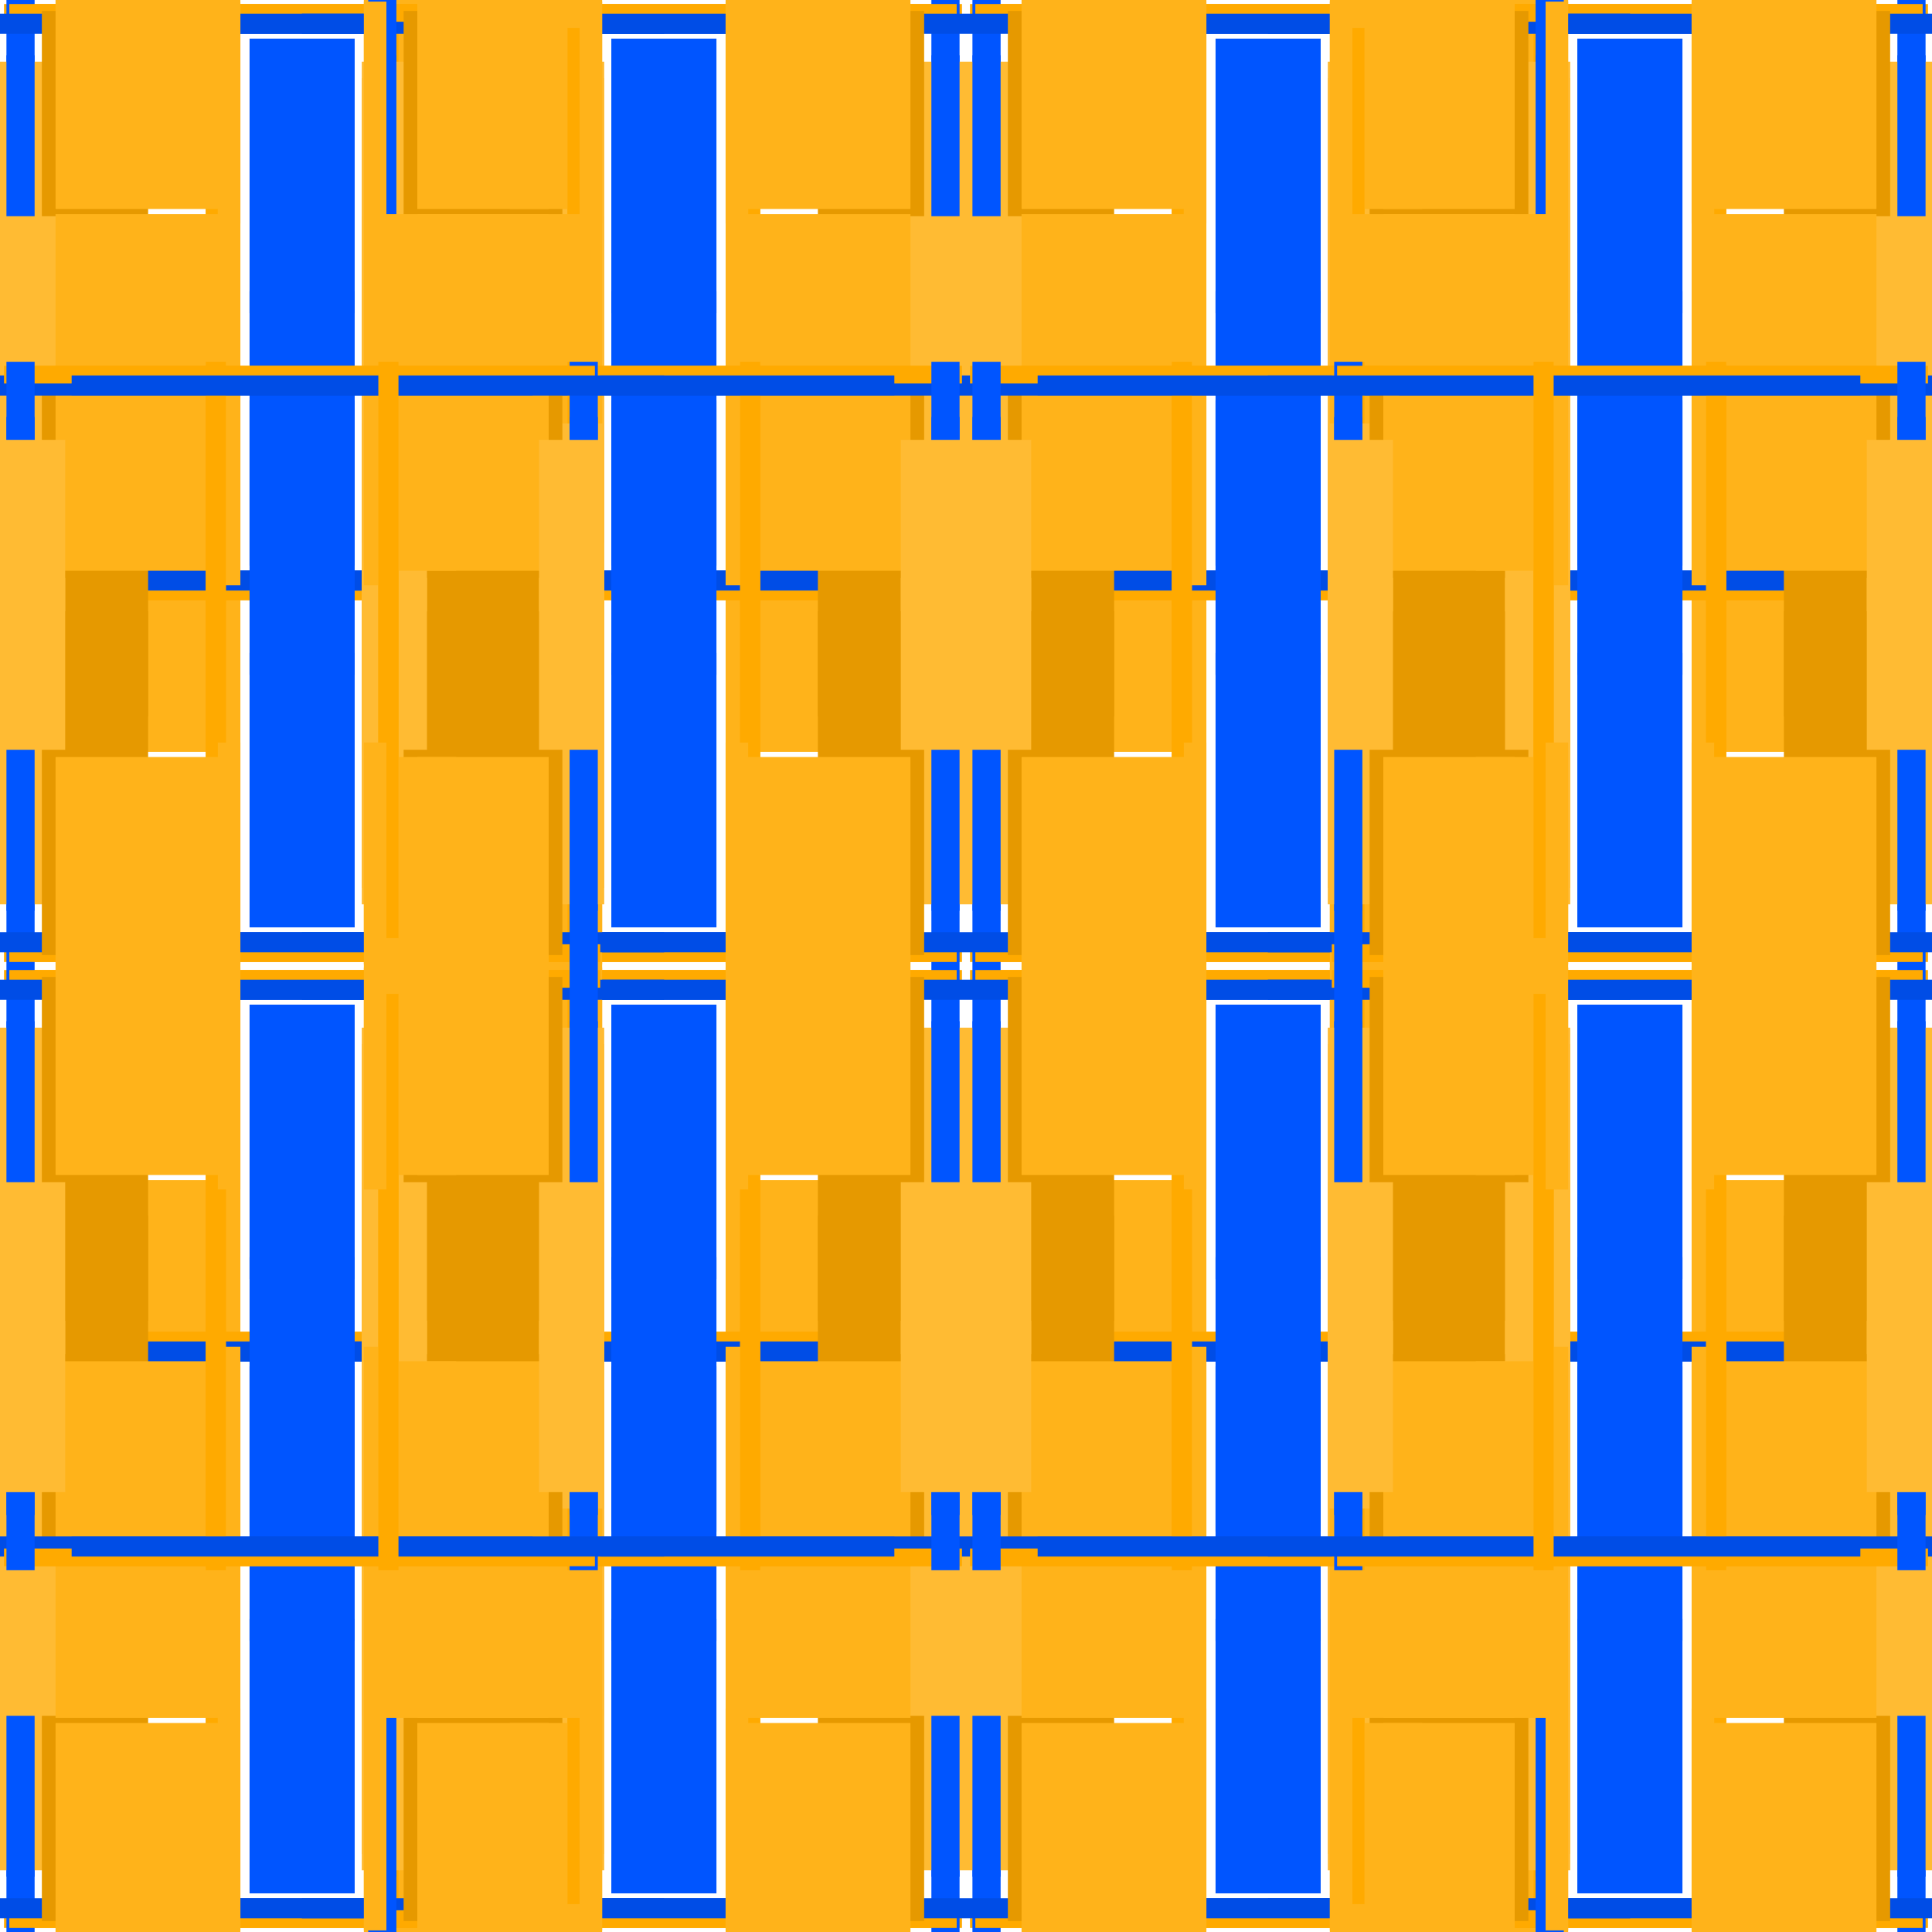
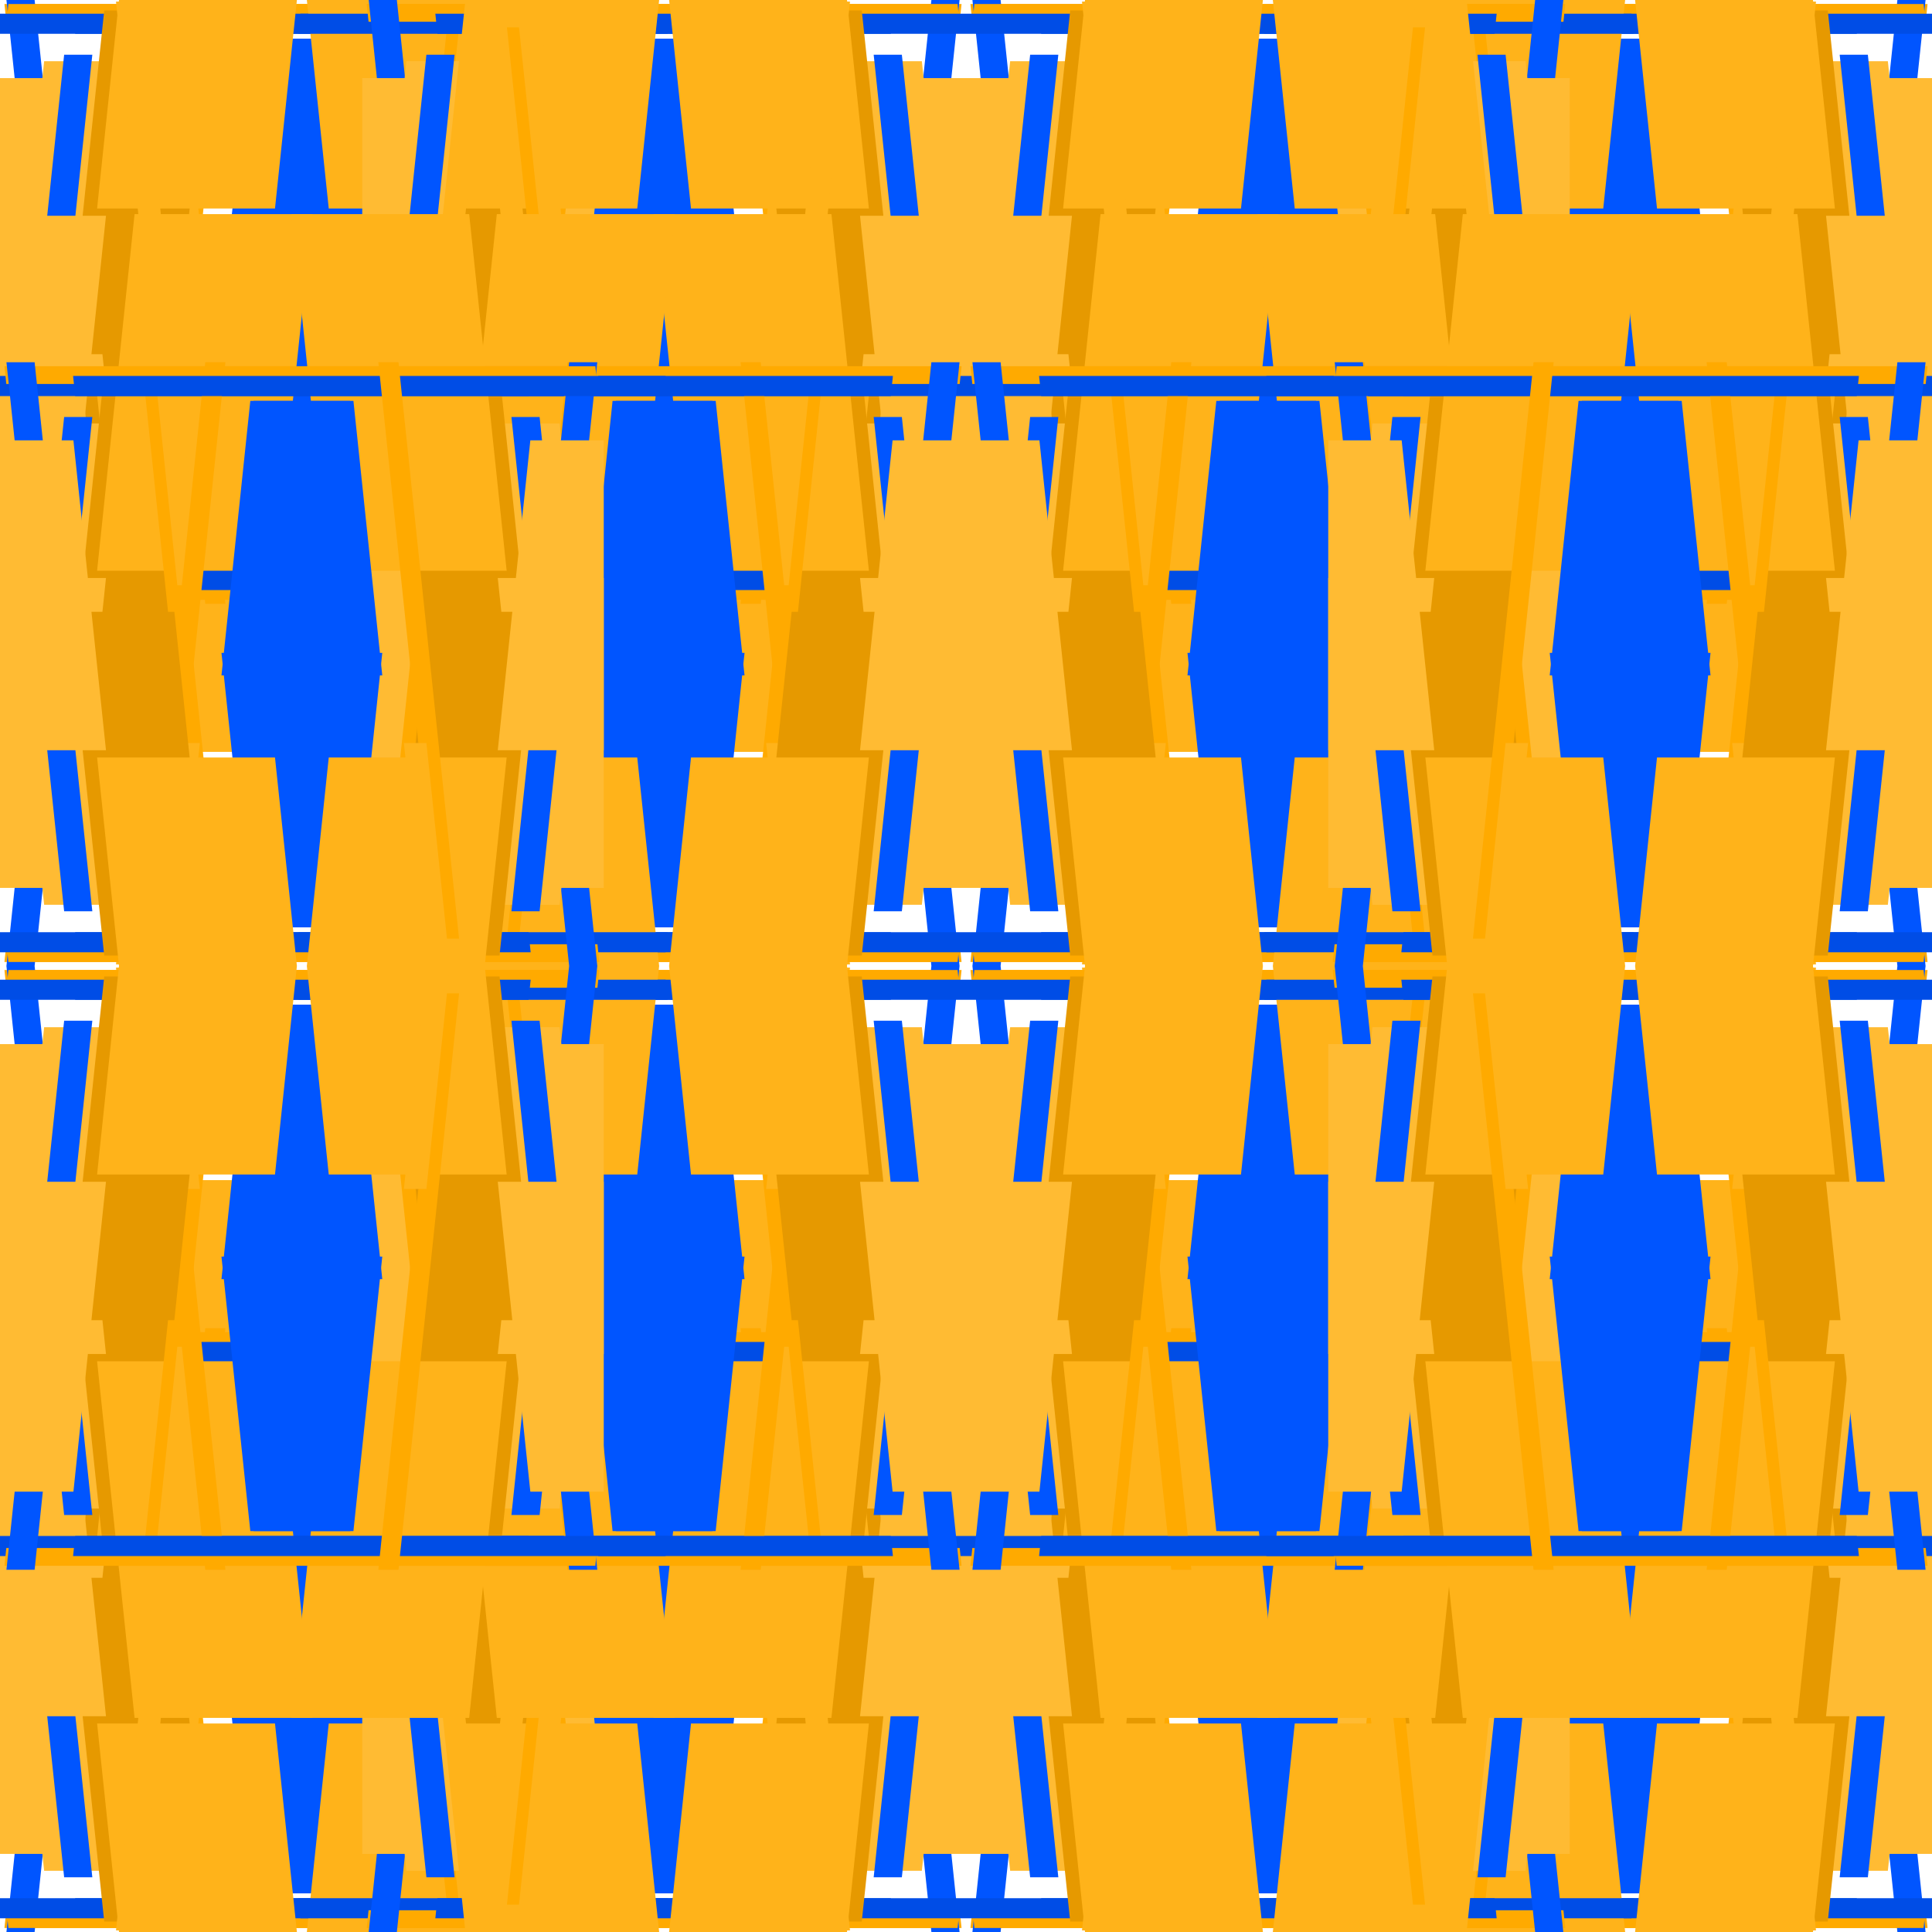
<svg xmlns="http://www.w3.org/2000/svg" xmlns:xlink="http://www.w3.org/1999/xlink" width="100%" height="100%" viewBox="0 0 2400 2400" style="stroke-width:0;background-color:#121212">
  <symbol id="quad3">
    <symbol id="quad2">
      <symbol id="quad1">
        <symbol id="quad0">
-           <rect x="5" y="5" width="734" height="22" rx="0" style="fill:hsl(40,100%,50%);fill-opacity:1" transform="rotate(0 0 0)translate(0 0)skewX(0)skewY(0)scale(1 1)" />"/&gt;<rect x="-16" y="319" width="133" height="355" rx="0" style="fill:hsl(40,100%,60%);fill-opacity:1" transform="rotate(0 0 0)translate(0 0)skewX(0)skewY(0)scale(1 1)" />"/&gt;<rect x="89" y="17" width="736" height="25" rx="0" style="fill:hsl(220,100%,45%);fill-opacity:1" transform="rotate(0 0 0)translate(0 0)skewX(0)skewY(0)scale(1 1)" />"/&gt;<rect x="52" y="310" width="132" height="427" rx="0" style="fill:hsl(40,100%,45%);fill-opacity:1" transform="rotate(0 0 0)translate(0 0)skewX(0)skewY(0)scale(1 1)" />"/&gt;<rect x="470" y="-15" width="25" height="731" rx="0" style="fill:hsl(40,100%,50%);fill-opacity:1" transform="rotate(0 0 0)translate(0 0)skewX(0)skewY(0)scale(1 1)" />"/&gt;<rect x="69" y="491" width="221" height="443" rx="0" style="fill:hsl(40,100%,55%);fill-opacity:1" transform="rotate(0 0 0)translate(0 0)skewX(0)skewY(0)scale(1 1)" />"/&gt;<rect x="452" y="473" width="28" height="725" rx="0" style="fill:hsl(40,100%,55%);fill-opacity:1" transform="rotate(0 0 0)translate(0 0)skewX(0)skewY(0)scale(1 1)" />"/&gt;<rect x="310" y="48" width="124" height="341" rx="0" style="fill:hsl(220,100%,50%);fill-opacity:1" transform="rotate(0 0 0)translate(0 0)skewX(0)skewY(0)scale(1 1)" />"/&gt;<rect x="8" y="-48" width="35" height="730" rx="0" style="fill:hsl(220,100%,50%);fill-opacity:1" transform="rotate(0 0 0)translate(0 0)skewX(0)skewY(0)scale(1 1)" />"/&gt;<rect x="-82" y="97" width="163" height="385" rx="0" style="fill:hsl(40,100%,60%);fill-opacity:1" transform="rotate(0 0 0)translate(0 0)skewX(0)skewY(0)scale(1 1)" />"/&gt;</symbol>
+           <rect x="5" y="5" width="734" height="22" rx="0" style="fill:hsl(40,100%,50%);fill-opacity:1" transform="rotate(0 0 0)translate(0 0)skewX(6)skewY(0)scale(1 1)" />"/&gt;<rect x="-16" y="319" width="133" height="355" rx="0" style="fill:hsl(40,100%,60%);fill-opacity:1" transform="rotate(0 0 0)translate(0 0)skewX(6)skewY(0)scale(1 1)" />"/&gt;<rect x="89" y="17" width="736" height="25" rx="0" style="fill:hsl(220,100%,45%);fill-opacity:1" transform="rotate(0 0 0)translate(0 0)skewX(6)skewY(0)scale(1 1)" />"/&gt;<rect x="52" y="310" width="132" height="427" rx="0" style="fill:hsl(40,100%,45%);fill-opacity:1" transform="rotate(0 0 0)translate(0 0)skewX(6)skewY(0)scale(1 1)" />"/&gt;<rect x="470" y="-15" width="25" height="731" rx="0" style="fill:hsl(40,100%,50%);fill-opacity:1" transform="rotate(0 0 0)translate(0 0)skewX(6)skewY(0)scale(1 1)" />"/&gt;<rect x="69" y="491" width="221" height="443" rx="0" style="fill:hsl(40,100%,55%);fill-opacity:1" transform="rotate(0 0 0)translate(0 0)skewX(6)skewY(0)scale(1 1)" />"/&gt;<rect x="452" y="473" width="28" height="725" rx="0" style="fill:hsl(40,100%,55%);fill-opacity:1" transform="rotate(0 0 0)translate(0 0)skewX(6)skewY(0)scale(1 1)" />"/&gt;<rect x="310" y="48" width="124" height="341" rx="0" style="fill:hsl(220,100%,50%);fill-opacity:1" transform="rotate(0 0 0)translate(0 0)skewX(6)skewY(0)scale(1 1)" />"/&gt;<rect x="8" y="-48" width="35" height="730" rx="0" style="fill:hsl(220,100%,50%);fill-opacity:1" transform="rotate(0 0 0)translate(0 0)skewX(6)skewY(0)scale(1 1)" />"/&gt;<rect x="-82" y="97" width="163" height="385" rx="0" style="fill:hsl(40,100%,60%);fill-opacity:1" transform="rotate(0 0 0)translate(0 0)skewX(6)skewY(0)scale(1 1)" />"/&gt;</symbol>
        <g>
          <use xlink:href="#quad0" />
        </g>
-         <g transform="scale(-1 1) translate(-750.6 0)">
+         <g transform="scale(-1 1) translate(-750 0)">
          <use xlink:href="#quad0" />
        </g>
-         <g transform="scale(-1 -1) translate(-750.6 -750.6)">
+         <g transform="scale(-1 -1) translate(-750 -750)">
          <use xlink:href="#quad0" />
        </g>
-         <g transform="scale(1 -1) translate(0 -750.6)">
+         <g transform="scale(1 -1) translate(0 -750)">
          <use xlink:href="#quad0" />
        </g>
      </symbol>
      <g>
        <use xlink:href="#quad1" />
      </g>
      <g transform="scale(-1 1) translate(-1200 0)">
        <use xlink:href="#quad1" />
      </g>
      <g transform="scale(-1 -1) translate(-1200 -1200)">
        <use xlink:href="#quad1" />
      </g>
      <g transform="scale(1 -1) translate(0 -1200)">
        <use xlink:href="#quad1" />
      </g>
    </symbol>
    <g>
      <use xlink:href="#quad2" />
    </g>
    <g transform="scale(-1 1) translate(-2400 0)">
      <use xlink:href="#quad2" />
    </g>
    <g transform="scale(-1 -1) translate(-2400 -2400)">
      <use xlink:href="#quad2" />
    </g>
    <g transform="scale(1 -1) translate(0 -2400)">
      <use xlink:href="#quad2" />
    </g>
  </symbol>
  <g transform="scale(1 1)">
    <use xlink:href="#quad3" />
  </g>
</svg>
